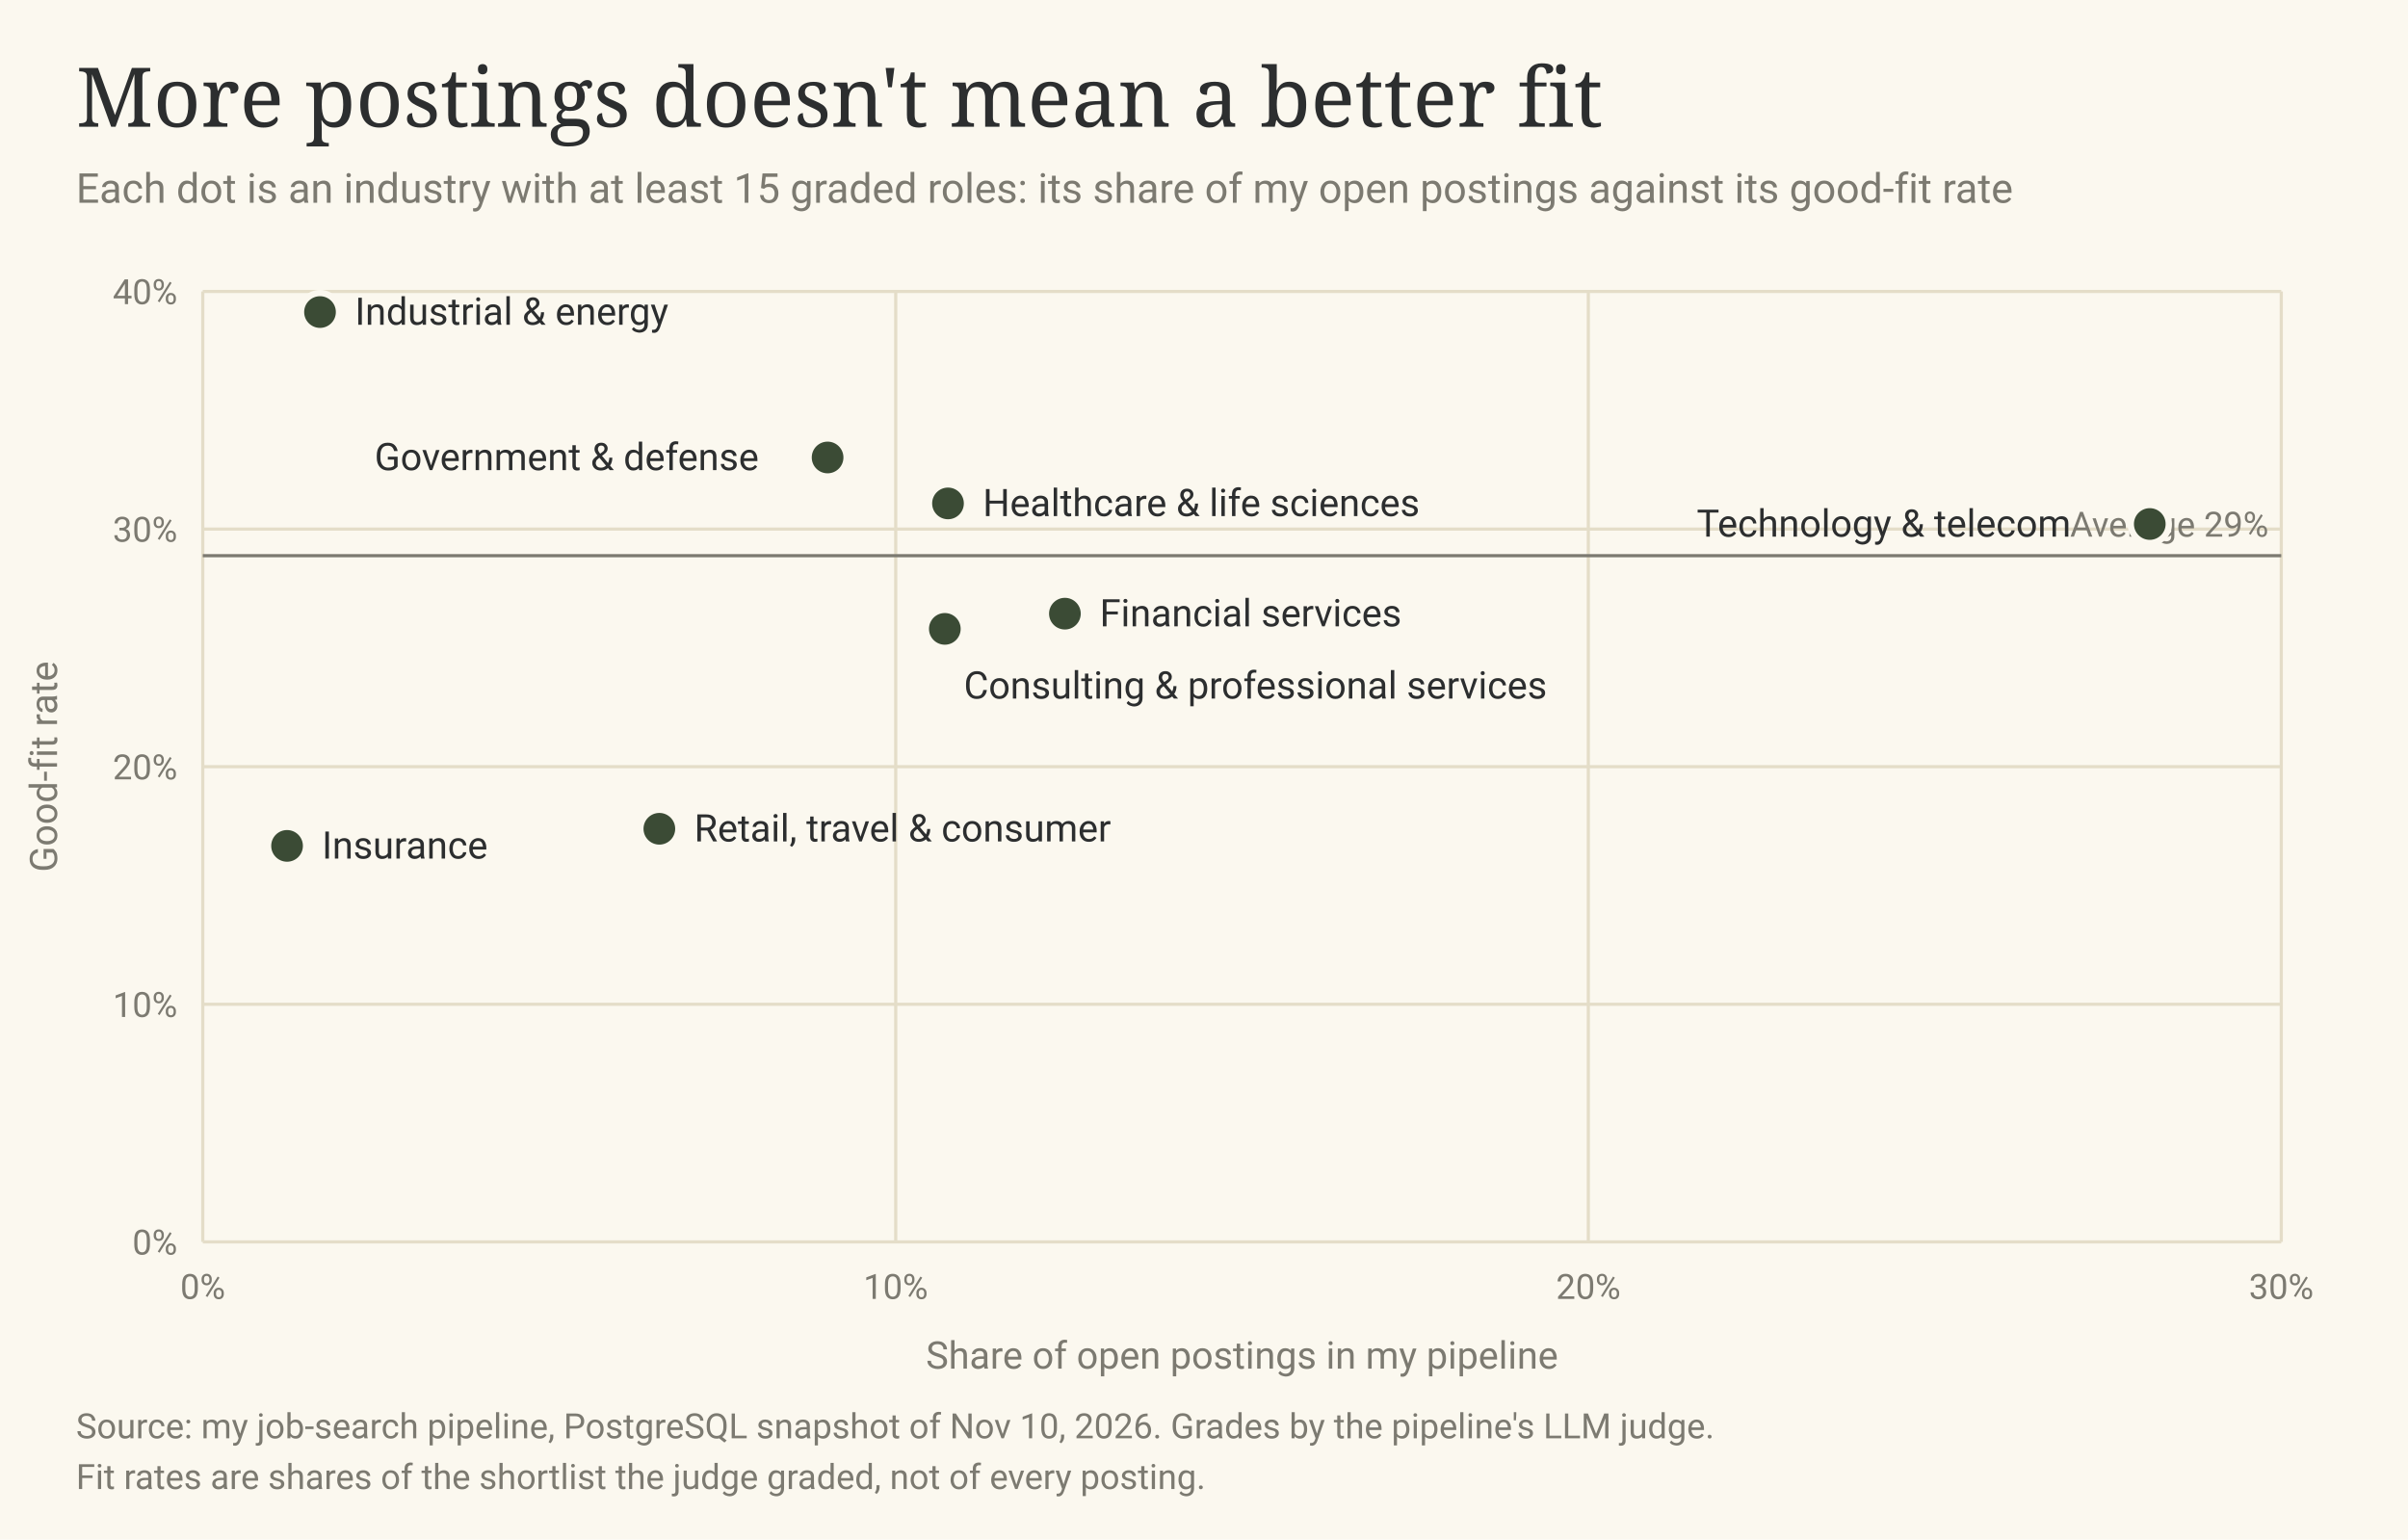
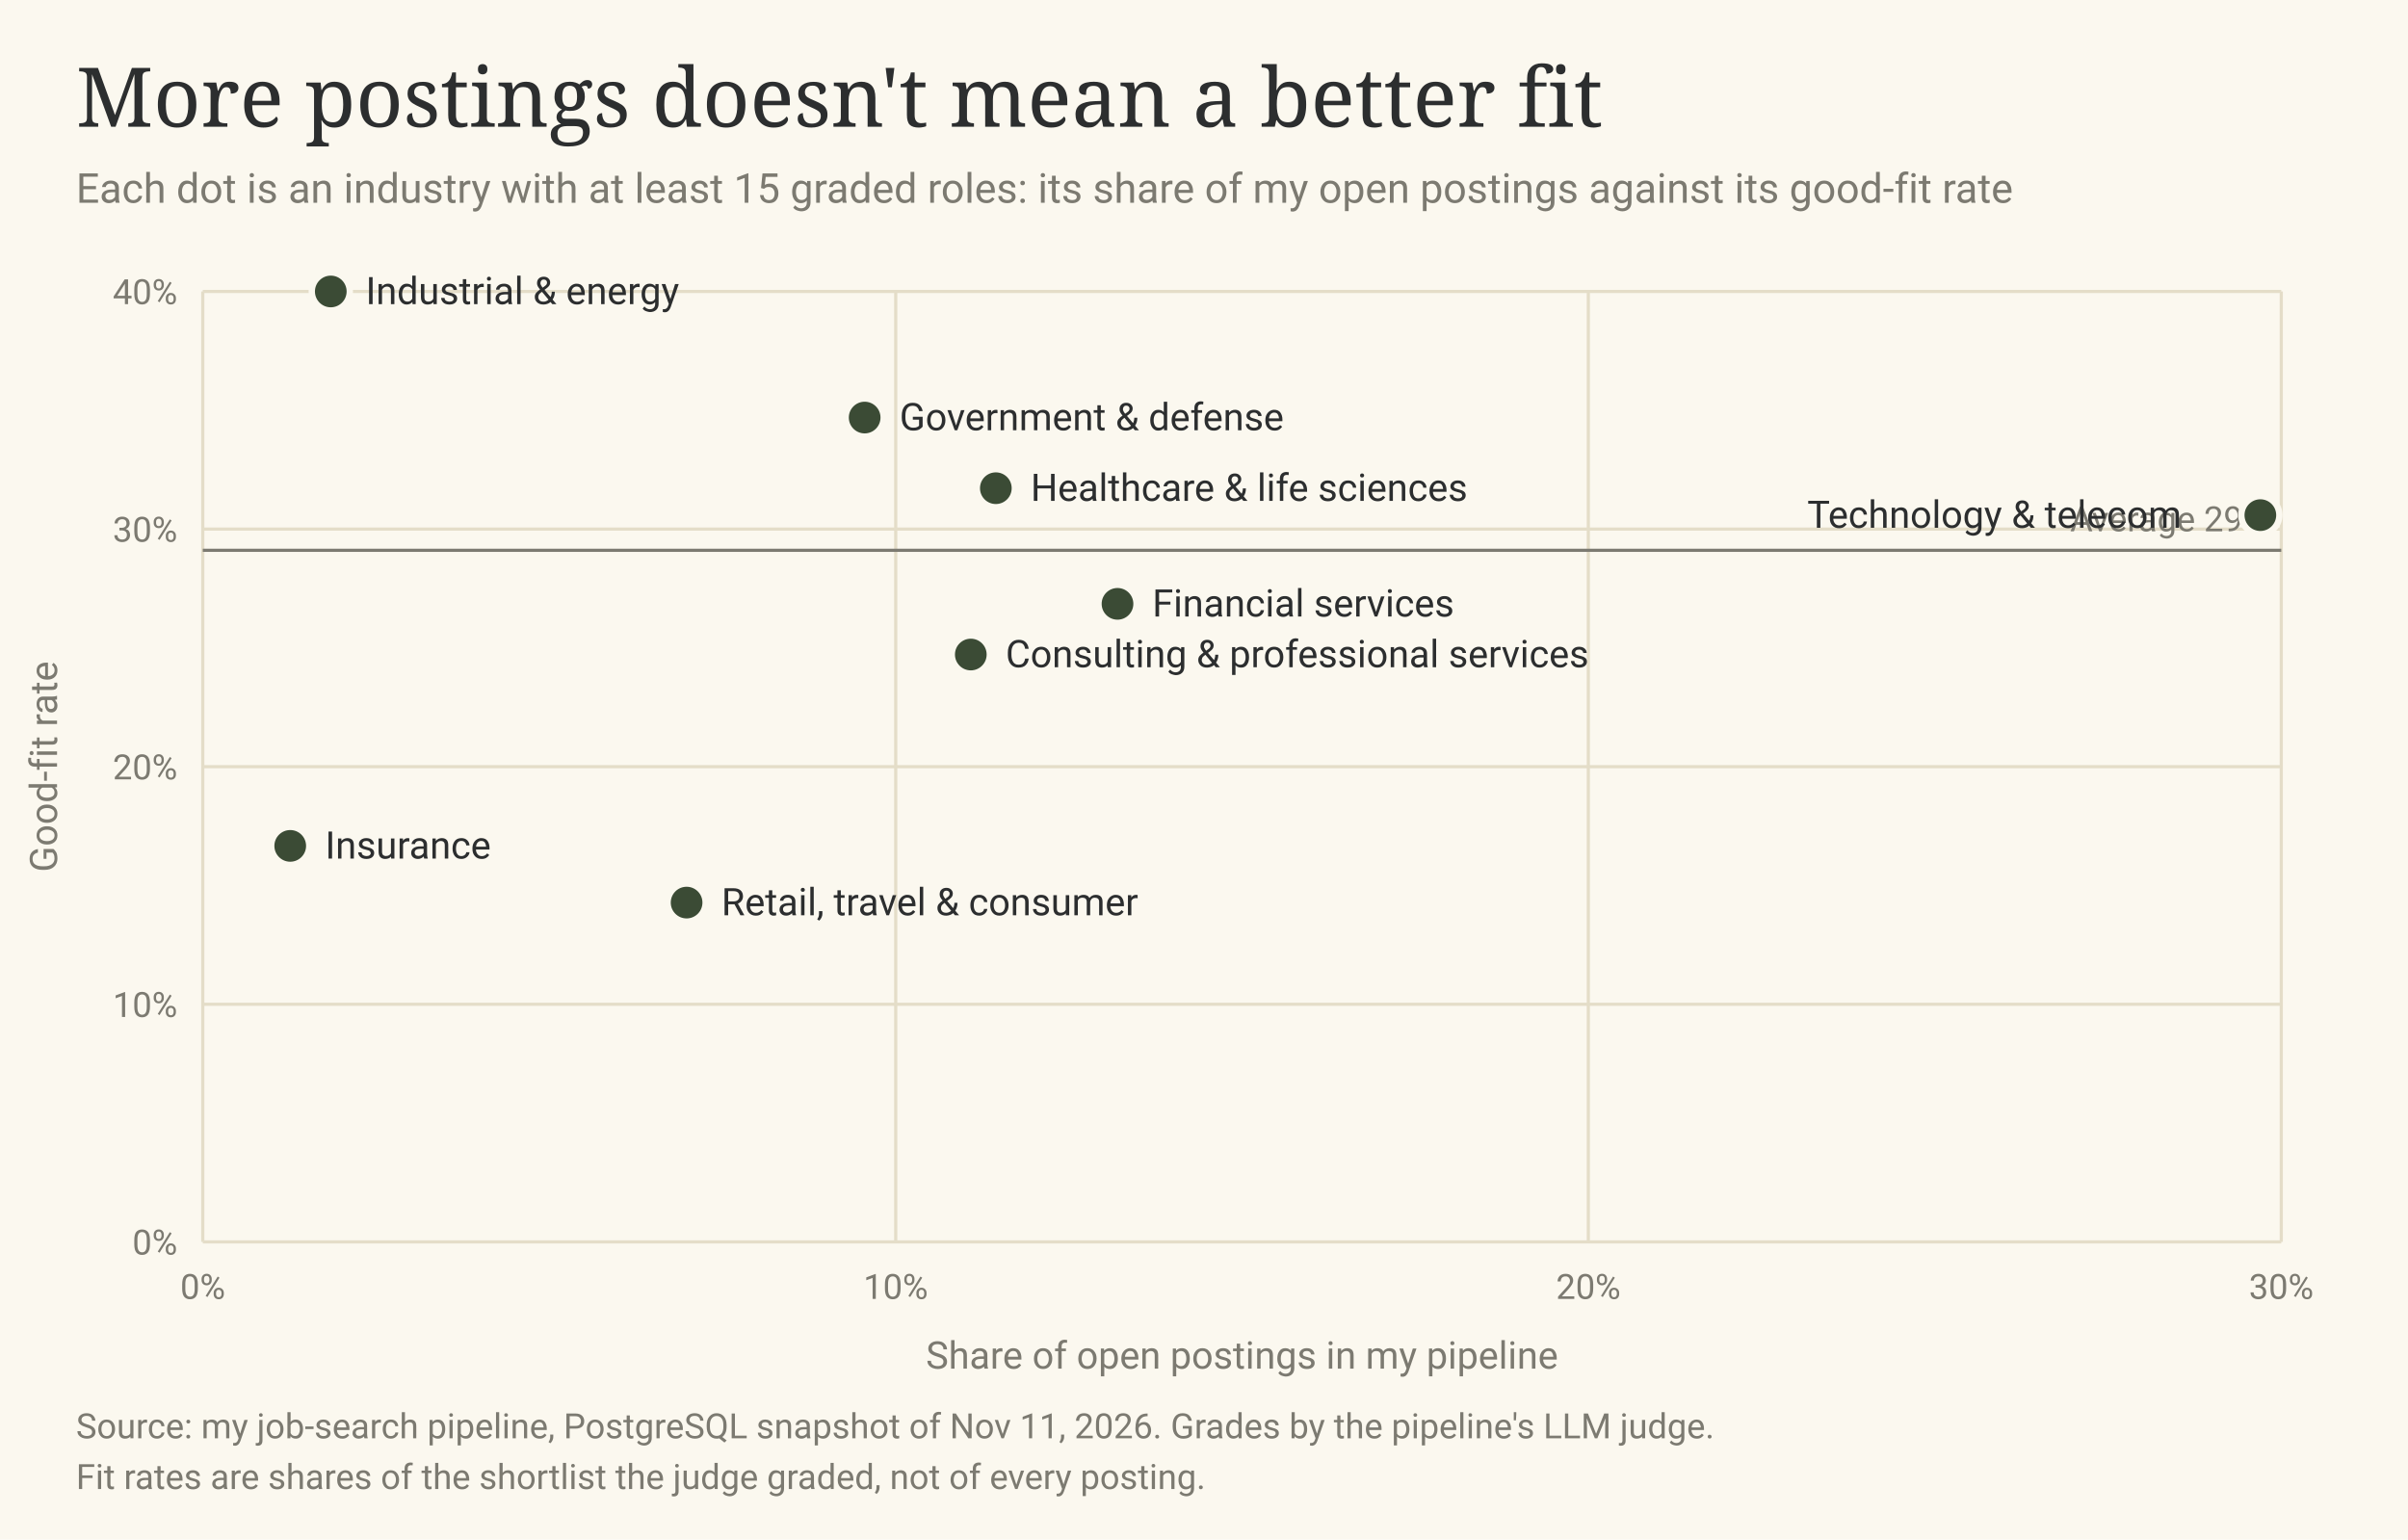
<svg xmlns="http://www.w3.org/2000/svg" viewBox="0 0 760 486" width="760" height="486" role="img" aria-labelledby="t d">
  <rect width="760" height="486" fill="#fbf8ef" />
  <text x="24" y="40" font-family="'Instrument Serif', 'Iowan Old Style', Georgia, serif" font-size="26" fill="#2c2e2f">More postings doesn't mean a better fit</text>
  <text x="24" y="64" font-family="-apple-system, BlinkMacSystemFont, 'Segoe UI', Roboto, Inter, sans-serif" font-size="13" fill="#7c7a71">Each dot is an industry with at least 15 graded roles: its share of my open postings against its good-fit rate</text>
  <line x1="64.0" y1="92" x2="64.0" y2="392" stroke="#e4ddc8" stroke-width="1" />
  <text x="64.0" y="410" text-anchor="middle" font-family="-apple-system, BlinkMacSystemFont, 'Segoe UI', Roboto, Inter, sans-serif" font-size="11" fill="#7c7a71">0%</text>
  <line x1="282.7" y1="92" x2="282.7" y2="392" stroke="#e4ddc8" stroke-width="1" />
  <text x="282.7" y="410" text-anchor="middle" font-family="-apple-system, BlinkMacSystemFont, 'Segoe UI', Roboto, Inter, sans-serif" font-size="11" fill="#7c7a71">10%</text>
  <line x1="501.3" y1="92" x2="501.3" y2="392" stroke="#e4ddc8" stroke-width="1" />
  <text x="501.3" y="410" text-anchor="middle" font-family="-apple-system, BlinkMacSystemFont, 'Segoe UI', Roboto, Inter, sans-serif" font-size="11" fill="#7c7a71">20%</text>
  <line x1="720.0" y1="92" x2="720.0" y2="392" stroke="#e4ddc8" stroke-width="1" />
  <text x="720.0" y="410" text-anchor="middle" font-family="-apple-system, BlinkMacSystemFont, 'Segoe UI', Roboto, Inter, sans-serif" font-size="11" fill="#7c7a71">30%</text>
  <line x1="64" y1="392.0" x2="720" y2="392.0" stroke="#e4ddc8" stroke-width="1" />
  <text x="56" y="396.0" text-anchor="end" font-family="-apple-system, BlinkMacSystemFont, 'Segoe UI', Roboto, Inter, sans-serif" font-size="11" fill="#7c7a71">0%</text>
  <line x1="64" y1="317.0" x2="720" y2="317.0" stroke="#e4ddc8" stroke-width="1" />
  <text x="56" y="321.0" text-anchor="end" font-family="-apple-system, BlinkMacSystemFont, 'Segoe UI', Roboto, Inter, sans-serif" font-size="11" fill="#7c7a71">10%</text>
  <line x1="64" y1="242.0" x2="720" y2="242.0" stroke="#e4ddc8" stroke-width="1" />
  <text x="56" y="246.0" text-anchor="end" font-family="-apple-system, BlinkMacSystemFont, 'Segoe UI', Roboto, Inter, sans-serif" font-size="11" fill="#7c7a71">20%</text>
  <line x1="64" y1="167.0" x2="720" y2="167.0" stroke="#e4ddc8" stroke-width="1" />
  <text x="56" y="171.0" text-anchor="end" font-family="-apple-system, BlinkMacSystemFont, 'Segoe UI', Roboto, Inter, sans-serif" font-size="11" fill="#7c7a71">30%</text>
  <line x1="64" y1="92.0" x2="720" y2="92.0" stroke="#e4ddc8" stroke-width="1" />
  <text x="56" y="96.0" text-anchor="end" font-family="-apple-system, BlinkMacSystemFont, 'Segoe UI', Roboto, Inter, sans-serif" font-size="11" fill="#7c7a71">40%</text>
  <text x="392.0" y="432" text-anchor="middle" font-family="-apple-system, BlinkMacSystemFont, 'Segoe UI', Roboto, Inter, sans-serif" font-size="12" fill="#7c7a71">Share of open postings in my pipeline</text>
  <text transform="translate(18 242.0) rotate(-90)" text-anchor="middle" font-family="-apple-system, BlinkMacSystemFont, 'Segoe UI', Roboto, Inter, sans-serif" font-size="12" fill="#7c7a71">Good-fit rate</text>
-   <line x1="64" y1="175.4" x2="720" y2="175.4" stroke="#7c7a71" stroke-width="1" />
-   <text x="716" y="169.4" text-anchor="end" font-family="-apple-system, BlinkMacSystemFont, 'Segoe UI', Roboto, Inter, sans-serif" font-size="11" fill="#7c7a71">Average 29%</text>
+   <line x1="64" y1="173.7" x2="720" y2="173.7" stroke="#7c7a71" stroke-width="1" />
+   <text x="716" y="167.7" text-anchor="end" font-family="-apple-system, BlinkMacSystemFont, 'Segoe UI', Roboto, Inter, sans-serif" font-size="11" fill="#7c7a71">Average 29%</text>
  <g>
-     <circle cx="101.0" cy="98.5" r="6" fill="#3b4b35" stroke="#fbf8ef" stroke-width="2" />
-     <text x="112.0" y="102.5" font-family="-apple-system, BlinkMacSystemFont, 'Segoe UI', Roboto, Inter, sans-serif" font-size="12" fill="#2c2e2f">Industrial &amp; energy</text>
+     <circle cx="104.4" cy="92.0" r="6" fill="#3b4b35" stroke="#fbf8ef" stroke-width="2" />
+     <text x="115.4" y="96.0" font-family="-apple-system, BlinkMacSystemFont, 'Segoe UI', Roboto, Inter, sans-serif" font-size="12" fill="#2c2e2f">Industrial &amp; energy</text>
  </g>
  <g>
-     <circle cx="261.2" cy="144.4" r="6" fill="#3b4b35" stroke="#fbf8ef" stroke-width="2" />
-     <text x="118.2" y="148.4" font-family="-apple-system, BlinkMacSystemFont, 'Segoe UI', Roboto, Inter, sans-serif" font-size="12" fill="#2c2e2f">Government &amp; defense</text>
+     <circle cx="272.9" cy="131.8" r="6" fill="#3b4b35" stroke="#fbf8ef" stroke-width="2" />
+     <text x="283.9" y="135.8" font-family="-apple-system, BlinkMacSystemFont, 'Segoe UI', Roboto, Inter, sans-serif" font-size="12" fill="#2c2e2f">Government &amp; defense</text>
  </g>
  <g>
-     <circle cx="299.2" cy="158.9" r="6" fill="#3b4b35" stroke="#fbf8ef" stroke-width="2" />
-     <text x="310.2" y="162.9" font-family="-apple-system, BlinkMacSystemFont, 'Segoe UI', Roboto, Inter, sans-serif" font-size="12" fill="#2c2e2f">Healthcare &amp; life sciences</text>
+     <circle cx="314.3" cy="154.1" r="6" fill="#3b4b35" stroke="#fbf8ef" stroke-width="2" />
+     <text x="325.3" y="158.1" font-family="-apple-system, BlinkMacSystemFont, 'Segoe UI', Roboto, Inter, sans-serif" font-size="12" fill="#2c2e2f">Healthcare &amp; life sciences</text>
  </g>
  <g>
-     <circle cx="678.5" cy="165.4" r="6" fill="#3b4b35" stroke="#fbf8ef" stroke-width="2" />
-     <text x="535.5" y="169.4" font-family="-apple-system, BlinkMacSystemFont, 'Segoe UI', Roboto, Inter, sans-serif" font-size="12" fill="#2c2e2f">Technology &amp; telecom</text>
+     <circle cx="713.4" cy="162.6" r="6" fill="#3b4b35" stroke="#fbf8ef" stroke-width="2" />
+     <text x="570.4" y="166.6" font-family="-apple-system, BlinkMacSystemFont, 'Segoe UI', Roboto, Inter, sans-serif" font-size="12" fill="#2c2e2f">Technology &amp; telecom</text>
  </g>
  <g>
-     <circle cx="336.1" cy="193.7" r="6" fill="#3b4b35" stroke="#fbf8ef" stroke-width="2" />
-     <text x="347.1" y="197.7" font-family="-apple-system, BlinkMacSystemFont, 'Segoe UI', Roboto, Inter, sans-serif" font-size="12" fill="#2c2e2f">Financial services</text>
+     <circle cx="352.7" cy="190.6" r="6" fill="#3b4b35" stroke="#fbf8ef" stroke-width="2" />
+     <text x="363.7" y="194.6" font-family="-apple-system, BlinkMacSystemFont, 'Segoe UI', Roboto, Inter, sans-serif" font-size="12" fill="#2c2e2f">Financial services</text>
  </g>
  <g>
-     <circle cx="298.2" cy="198.5" r="6" fill="#3b4b35" stroke="#fbf8ef" stroke-width="2" />
-     <text x="304.2" y="220.5" font-family="-apple-system, BlinkMacSystemFont, 'Segoe UI', Roboto, Inter, sans-serif" font-size="12" fill="#2c2e2f">Consulting &amp; professional services</text>
+     <circle cx="306.4" cy="206.6" r="6" fill="#3b4b35" stroke="#fbf8ef" stroke-width="2" />
+     <text x="317.4" y="210.6" font-family="-apple-system, BlinkMacSystemFont, 'Segoe UI', Roboto, Inter, sans-serif" font-size="12" fill="#2c2e2f">Consulting &amp; professional services</text>
  </g>
  <g>
-     <circle cx="208.1" cy="261.6" r="6" fill="#3b4b35" stroke="#fbf8ef" stroke-width="2" />
-     <text x="219.1" y="265.6" font-family="-apple-system, BlinkMacSystemFont, 'Segoe UI', Roboto, Inter, sans-serif" font-size="12" fill="#2c2e2f">Retail, travel &amp; consumer</text>
+     <circle cx="91.6" cy="267.0" r="6" fill="#3b4b35" stroke="#fbf8ef" stroke-width="2" />
+     <text x="102.6" y="271.0" font-family="-apple-system, BlinkMacSystemFont, 'Segoe UI', Roboto, Inter, sans-serif" font-size="12" fill="#2c2e2f">Insurance</text>
  </g>
  <g>
-     <circle cx="90.6" cy="267.0" r="6" fill="#3b4b35" stroke="#fbf8ef" stroke-width="2" />
-     <text x="101.6" y="271.0" font-family="-apple-system, BlinkMacSystemFont, 'Segoe UI', Roboto, Inter, sans-serif" font-size="12" fill="#2c2e2f">Insurance</text>
+     <circle cx="216.7" cy="284.9" r="6" fill="#3b4b35" stroke="#fbf8ef" stroke-width="2" />
+     <text x="227.7" y="288.9" font-family="-apple-system, BlinkMacSystemFont, 'Segoe UI', Roboto, Inter, sans-serif" font-size="12" fill="#2c2e2f">Retail, travel &amp; consumer</text>
  </g>
-   <text x="24" y="454" font-family="-apple-system, BlinkMacSystemFont, 'Segoe UI', Roboto, Inter, sans-serif" font-size="11" fill="#7c7a71">Source: my job-search pipeline, PostgreSQL snapshot of Nov 10, 2026. Grades by the pipeline's LLM judge.</text>
+   <text x="24" y="454" font-family="-apple-system, BlinkMacSystemFont, 'Segoe UI', Roboto, Inter, sans-serif" font-size="11" fill="#7c7a71">Source: my job-search pipeline, PostgreSQL snapshot of Nov 11, 2026. Grades by the pipeline's LLM judge.</text>
  <text x="24" y="470" font-family="-apple-system, BlinkMacSystemFont, 'Segoe UI', Roboto, Inter, sans-serif" font-size="11" fill="#7c7a71">Fit rates are shares of the shortlist the judge graded, not of every posting.</text>
</svg>
